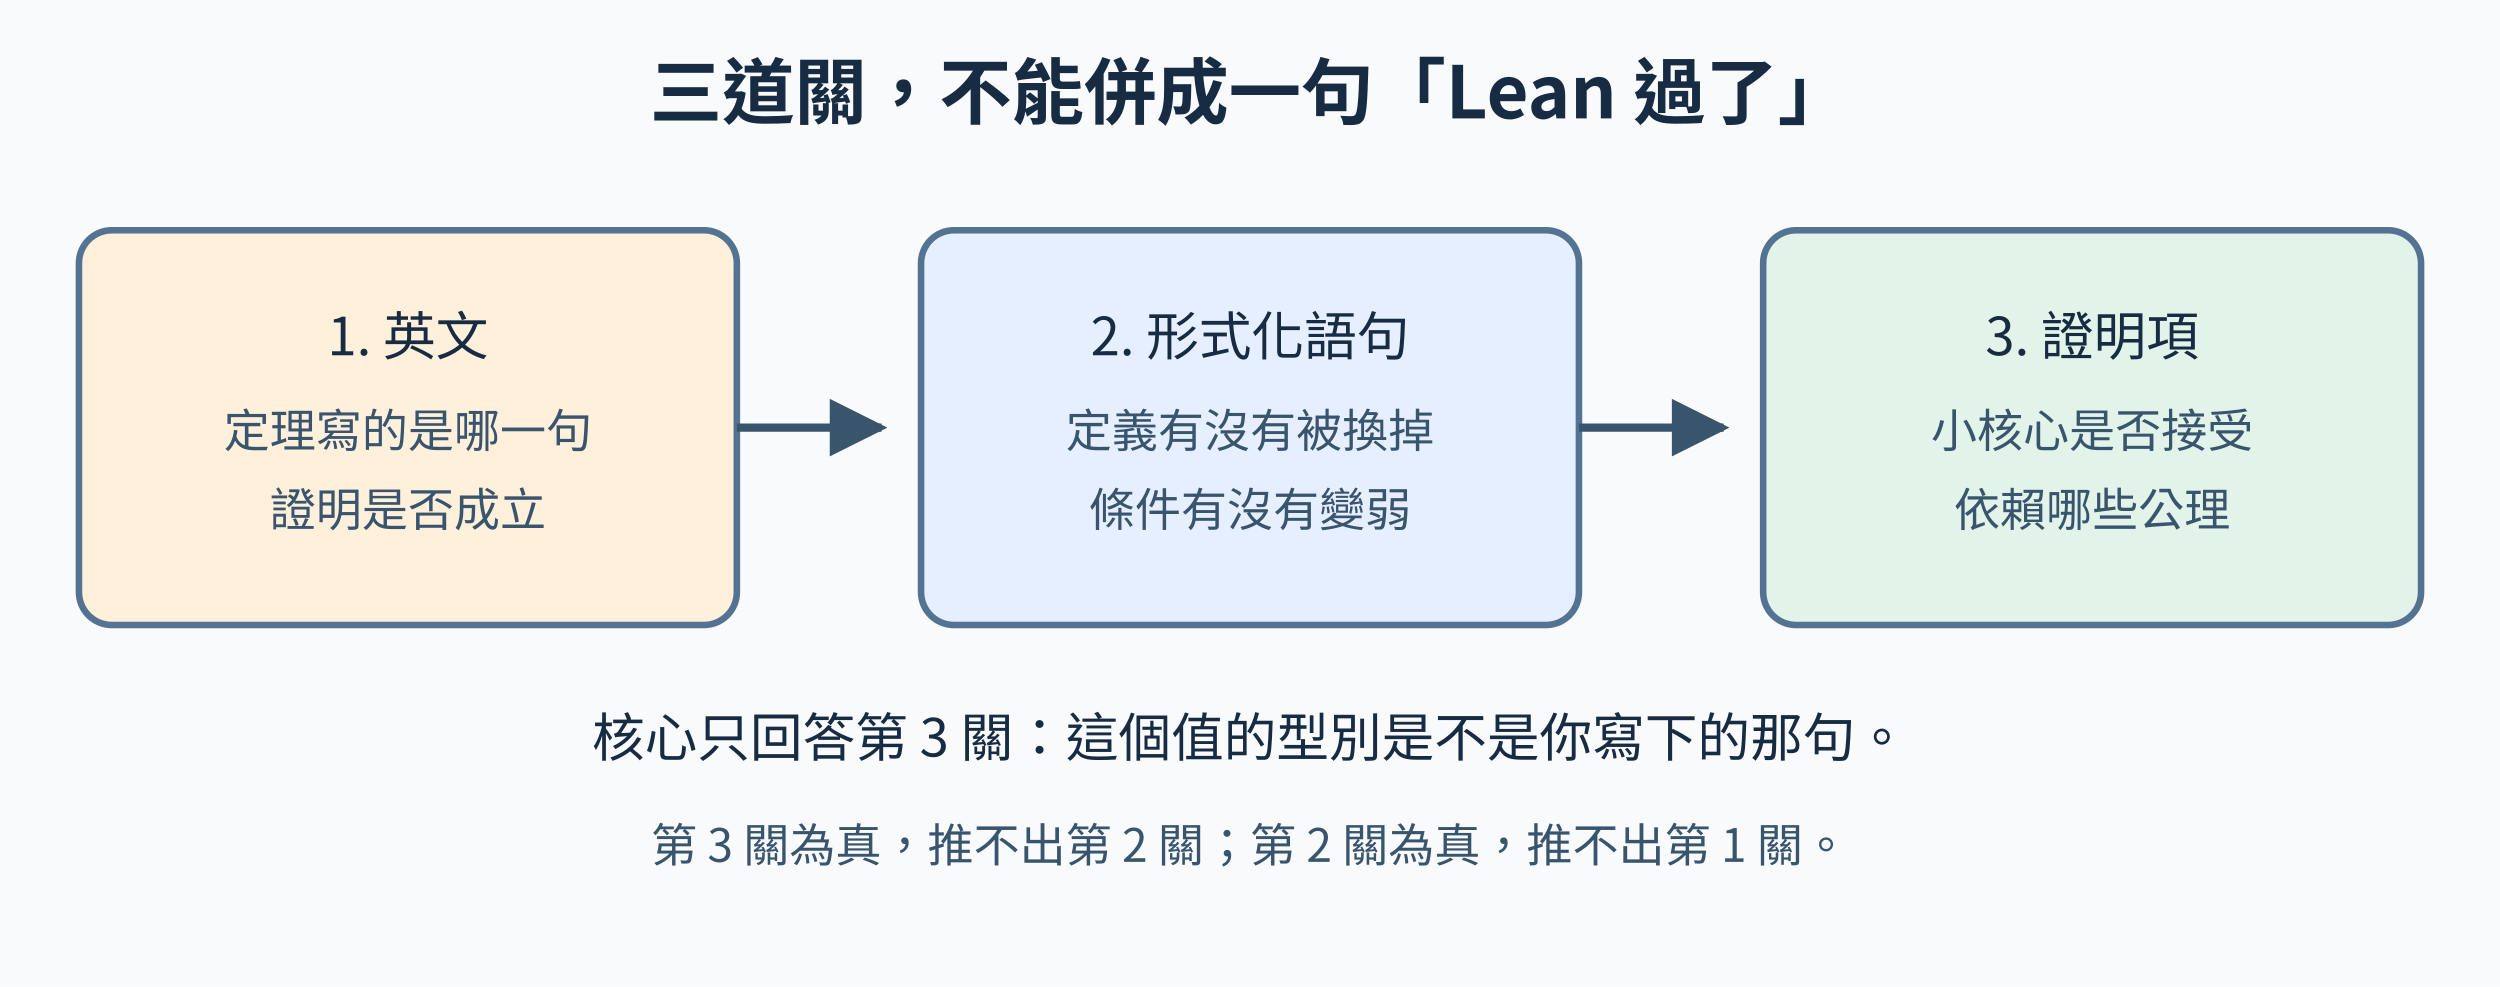
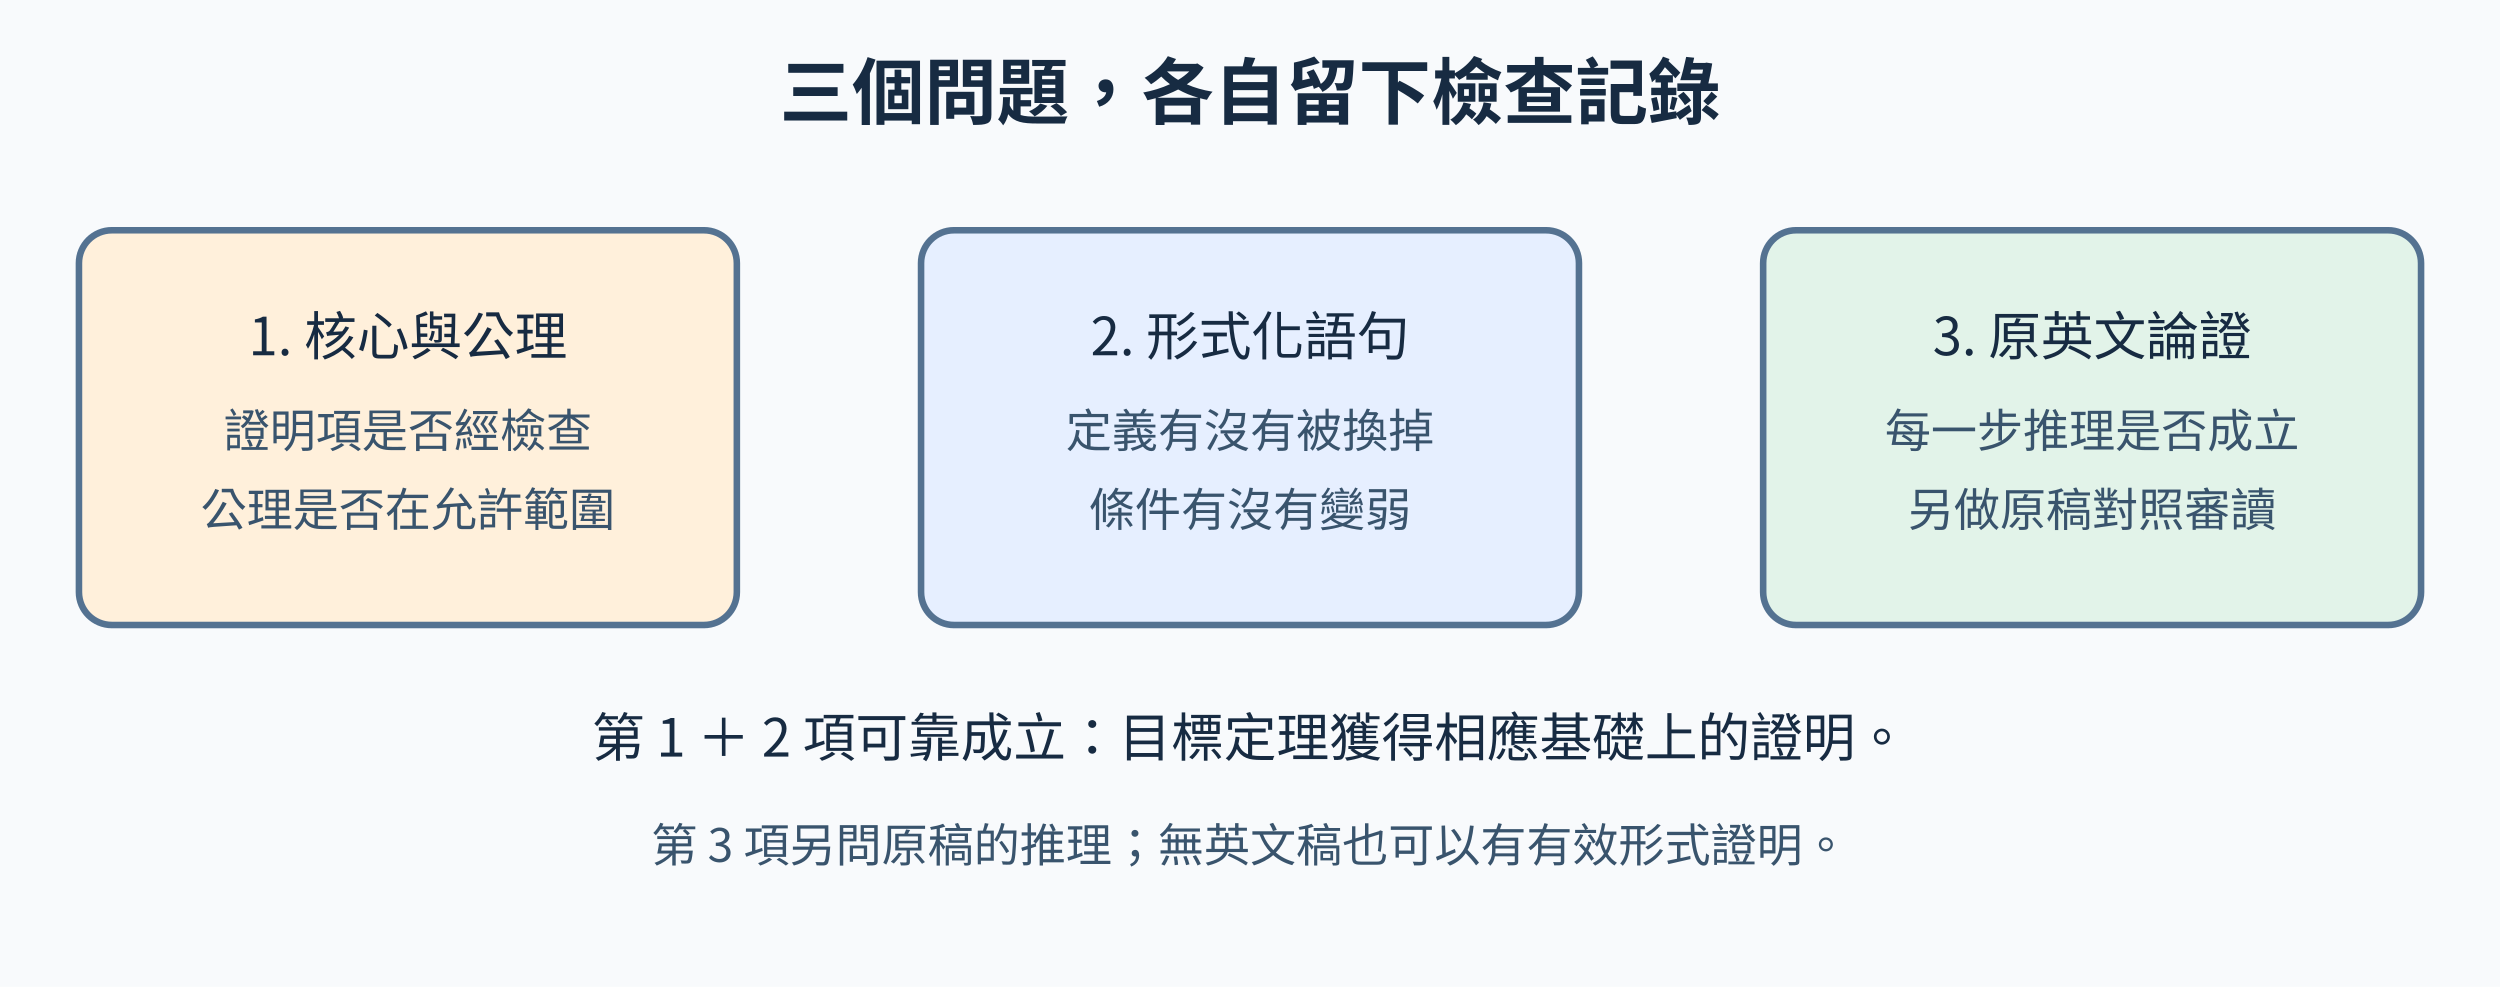
<svg xmlns="http://www.w3.org/2000/svg" viewBox="0 0 760 300" role="img" aria-labelledby="gatesTitle gatesDesc">
  <rect width="760" height="300" fill="#f8fafc" />
  <style>text{font-family:system-ui,"Noto Sans CJK TC","Noto Sans CJK SC",sans-serif;fill:#172b42} .h{font-size:22px;font-weight:700} .b{font-size:16px} .s{font-size:14px;fill:#39546d}</style>
-   <text x="380" y="36" class="h" text-anchor="middle">三道關，不能併成一句「Lean 過了」</text>
+   <text x="380" y="36" class="h" text-anchor="middle">三個問題，各自留下檢查記錄</text>
  <rect x="24" y="70" width="200" height="120" rx="10" fill="#fff0db" stroke="#547291" stroke-width="2" />
-   <text x="124" y="108" class="b" text-anchor="middle">1. 英文</text>
-   <text x="124" y="136" class="s" text-anchor="middle">定理寫的是哪一句</text>
-   <text x="124" y="160" class="s" text-anchor="middle">證明是否成立</text>
+   <text x="124" y="108" class="b" text-anchor="middle">1. 核心與公理</text>
+   <text x="124" y="136" class="s" text-anchor="middle">證明項是否經檢查</text>
+   <text x="124" y="160" class="s" text-anchor="middle">公理是否在允許範圍</text>
  <rect x="280" y="70" width="200" height="120" rx="10" fill="#e6efff" stroke="#547291" stroke-width="2" />
  <text x="380" y="108" class="b" text-anchor="middle">2. 形式化語句</text>
  <text x="380" y="136" class="s" text-anchor="middle">定義有沒有被換掉</text>
  <text x="380" y="160" class="s" text-anchor="middle">條件有沒有變弱</text>
  <rect x="536" y="70" width="200" height="120" rx="10" fill="#e2f3e9" stroke="#547291" stroke-width="2" />
-   <text x="636" y="108" class="b" text-anchor="middle">3. 證明項</text>
-   <text x="636" y="136" class="s" text-anchor="middle">小核心是否接受</text>
-   <text x="636" y="160" class="s" text-anchor="middle">依賴哪些公理</text>
+   <text x="636" y="108" class="b" text-anchor="middle">3. 原英文論證</text>
+   <text x="636" y="136" class="s" text-anchor="middle">每一步推理是否成立</text>
+   <text x="636" y="160" class="s" text-anchor="middle">另做原稿對照審讀</text>
  <defs>
    <marker id="gArrow" viewBox="0 0 10 10" refX="9" refY="5" markerWidth="7" markerHeight="7" orient="auto-start-reverse">
      <path d="M0 0 L10 5 L0 10 Z" fill="#39546d" />
    </marker>
  </defs>
-   <path d="M224 130 H268" fill="none" stroke="#39546d" stroke-width="2.5" marker-end="url(#gArrow)" />
-   <path d="M480 130 H524" fill="none" stroke="#39546d" stroke-width="2.5" marker-end="url(#gArrow)" />
-   <text x="380" y="230" class="b" text-anchor="middle">核心只回答第 3 關：這個值的型別是不是你寫下的那句。</text>
-   <text x="380" y="262" class="s" text-anchor="middle">第 3 關為真，推不出第 2 關；第 2 關為真，推不出第 1 關。</text>
+   <text x="380" y="230" class="b" text-anchor="middle">第 1 ＋ 2 項可靠成立：目標定理獲得相應基礎上的證明。</text>
+   <text x="380" y="262" class="s" text-anchor="middle">第 3 項另問原稿的推理；無英文稿也可以有有效形式證明。</text>
</svg>
